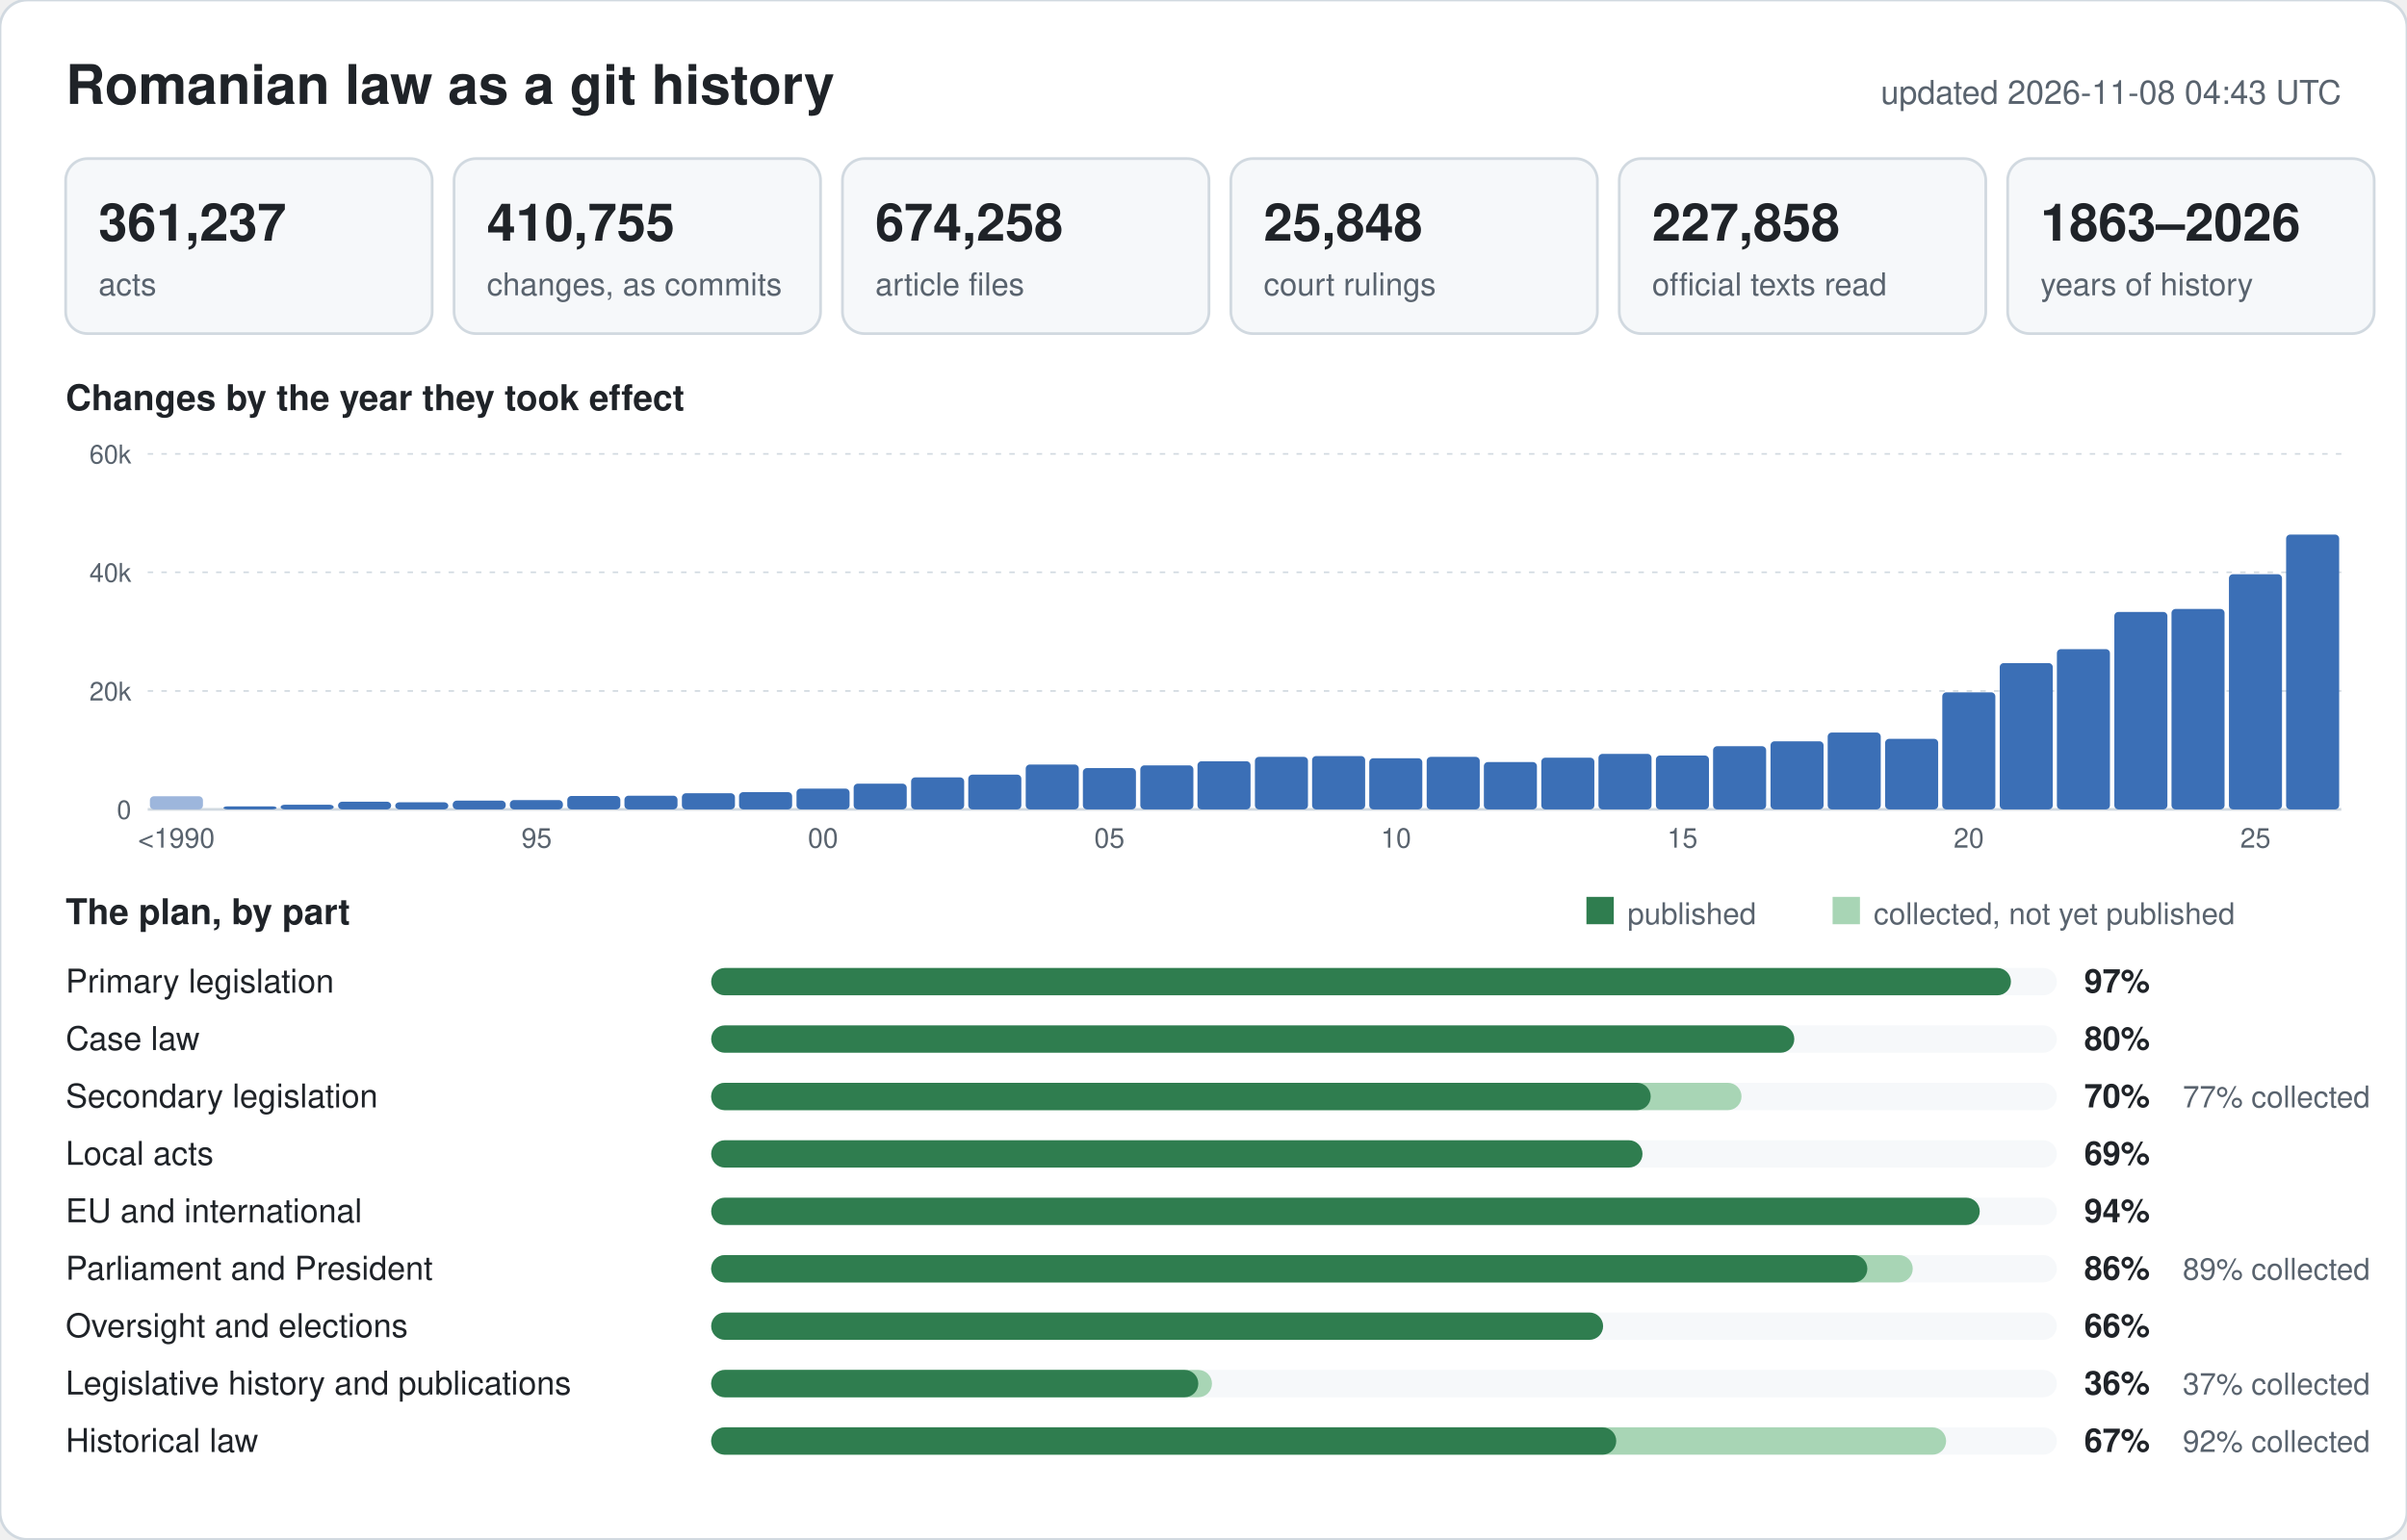
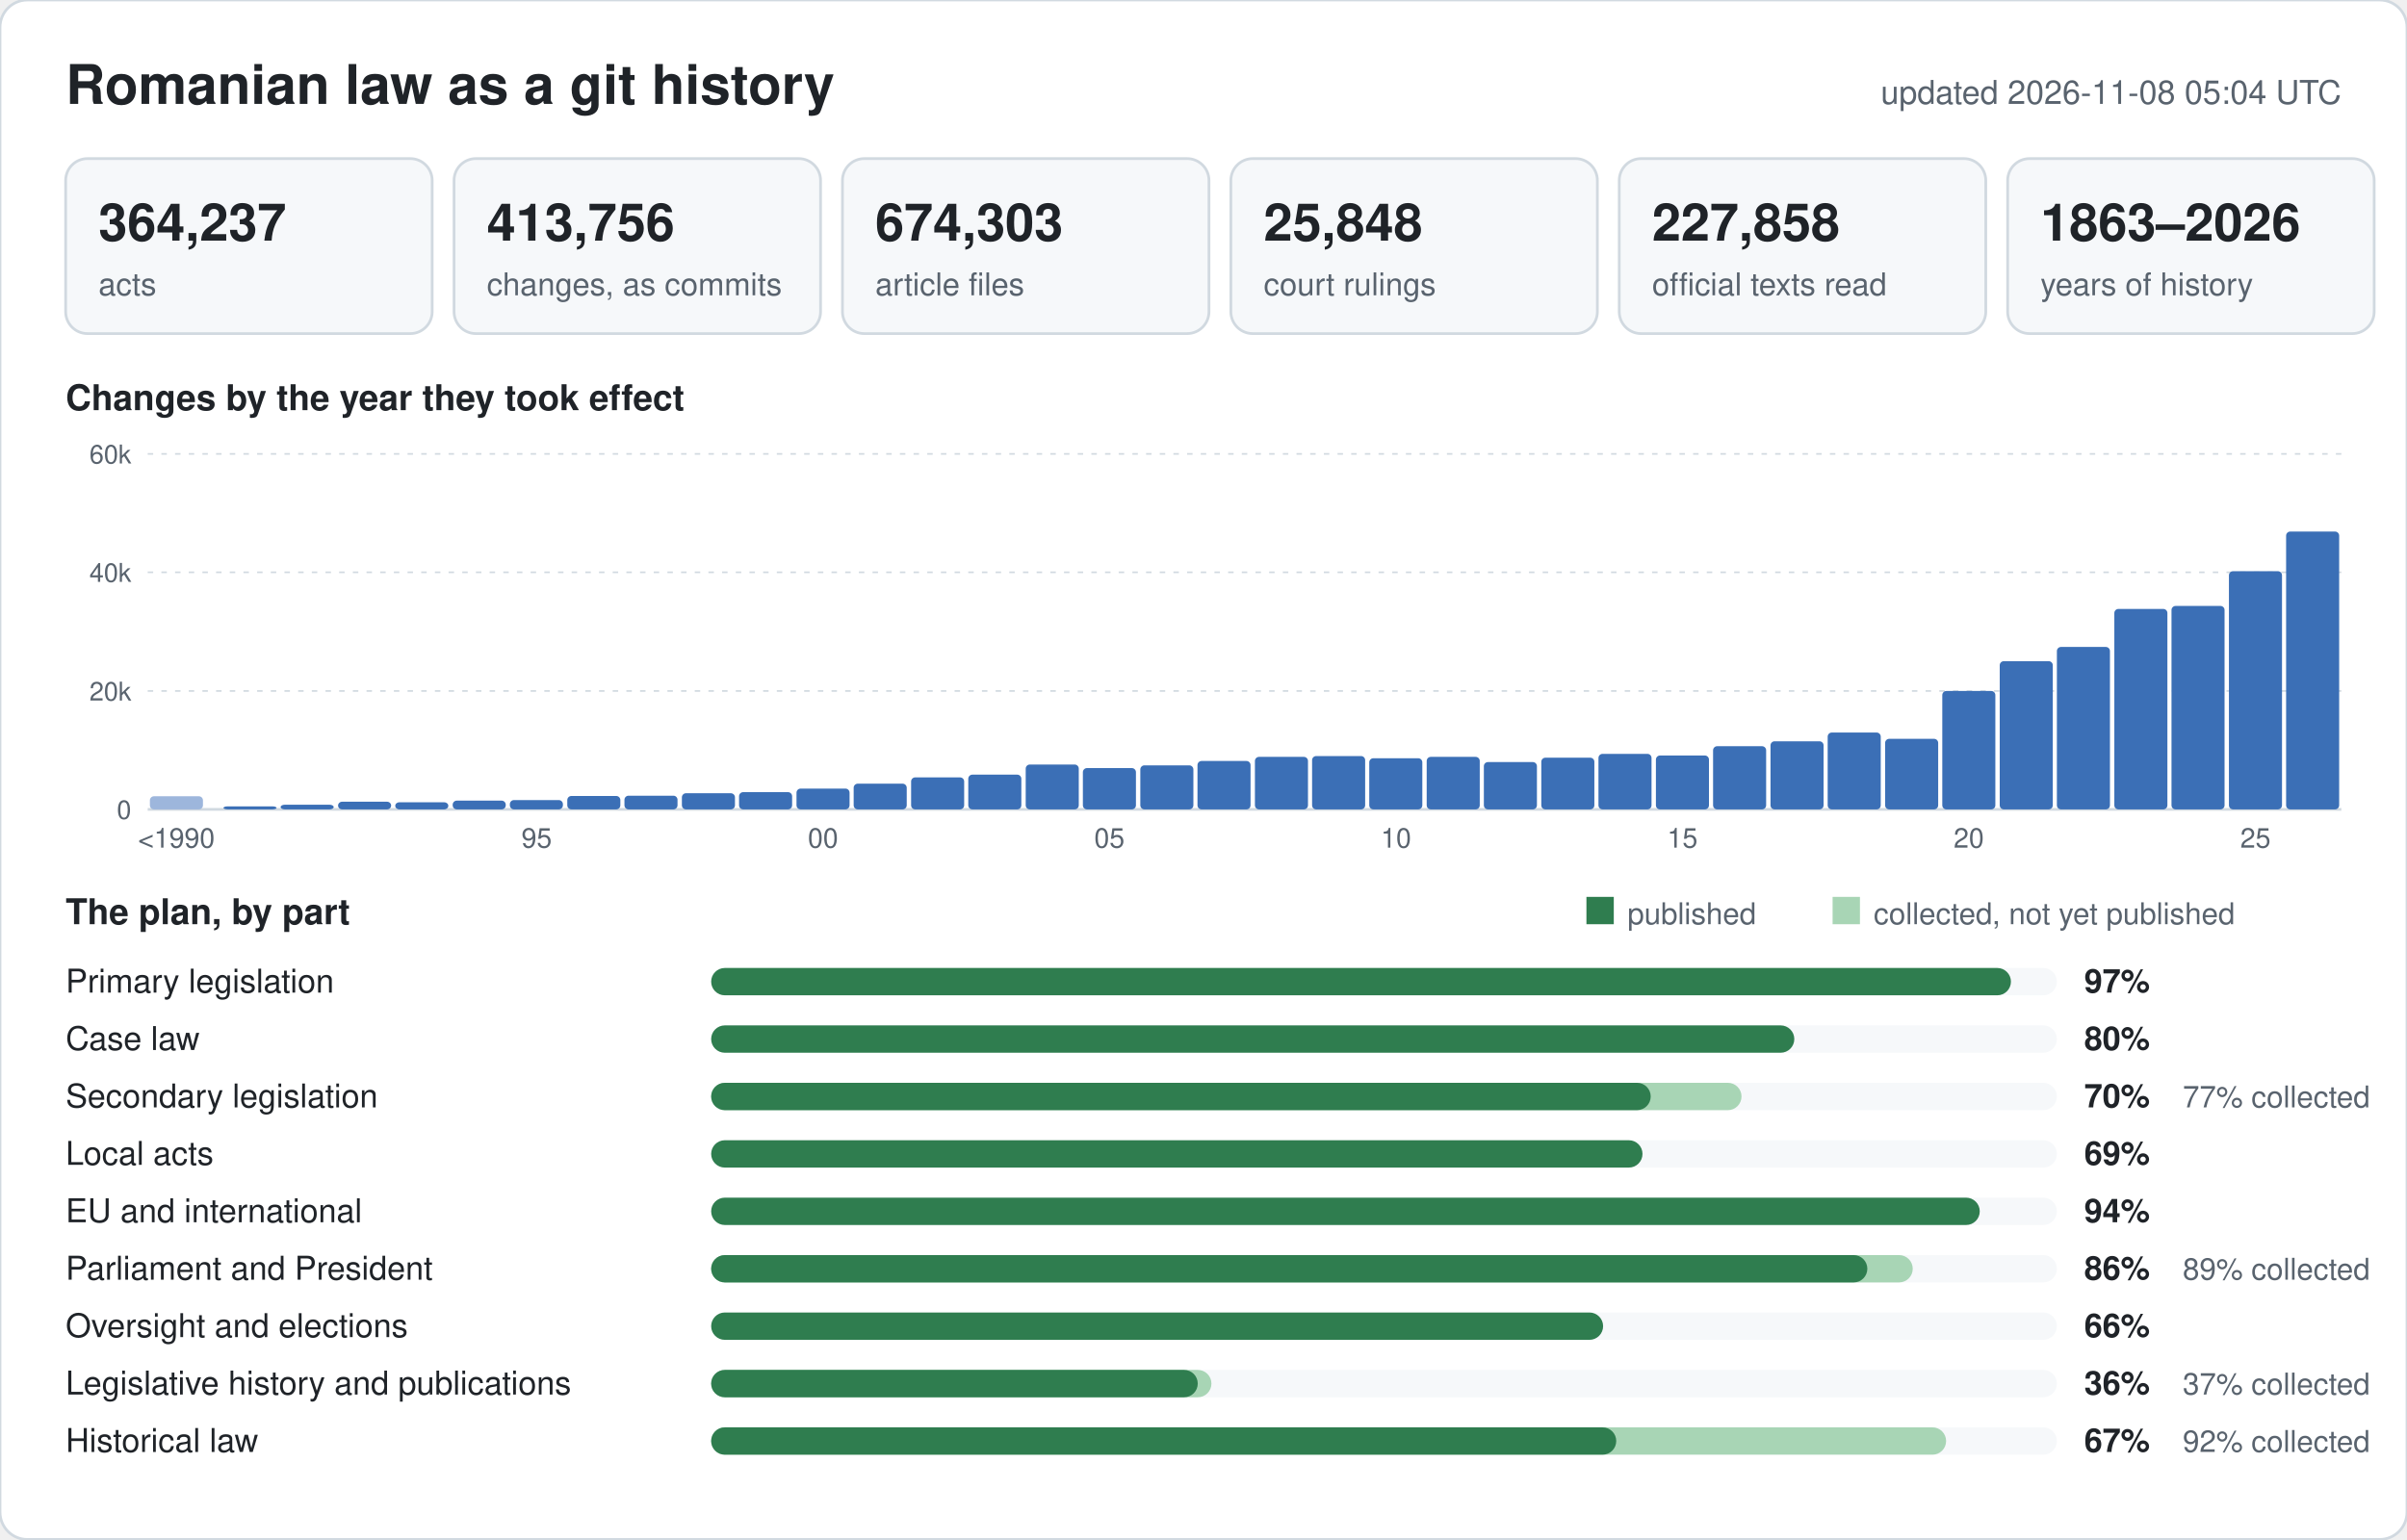
<svg xmlns="http://www.w3.org/2000/svg" width="880" height="563" viewBox="0 0 880 563" font-family="-apple-system,BlinkMacSystemFont,Segoe UI,Helvetica,Arial,sans-serif">
  <rect width="880" height="563" rx="10" fill="#ffffff" stroke="#d1d9e0" />
  <text x="24" y="38" font-size="20" font-weight="600" fill="#1f2328">Romanian law as a git history</text>
-   <text x="856" y="38" font-size="12" text-anchor="end" fill="#59636e">updated 2026-11-08 04:43 UTC</text>
+   <text x="856" y="38" font-size="12" text-anchor="end" fill="#59636e">updated 2026-11-08 05:04 UTC</text>
  <rect x="24" y="58" width="134" height="64" rx="8" fill="#f6f8fa" stroke="#d1d9e0" />
-   <text x="36" y="88" font-size="19" font-weight="600" fill="#1f2328">361,237</text>
+   <text x="36" y="88" font-size="19" font-weight="600" fill="#1f2328">364,237</text>
  <text x="36" y="108" font-size="11.5" fill="#59636e">acts</text>
  <rect x="166" y="58" width="134" height="64" rx="8" fill="#f6f8fa" stroke="#d1d9e0" />
-   <text x="178" y="88" font-size="19" font-weight="600" fill="#1f2328">410,755</text>
+   <text x="178" y="88" font-size="19" font-weight="600" fill="#1f2328">413,756</text>
  <text x="178" y="108" font-size="11.5" fill="#59636e">changes, as commits</text>
  <rect x="308" y="58" width="134" height="64" rx="8" fill="#f6f8fa" stroke="#d1d9e0" />
-   <text x="320" y="88" font-size="19" font-weight="600" fill="#1f2328">674,258</text>
+   <text x="320" y="88" font-size="19" font-weight="600" fill="#1f2328">674,303</text>
  <text x="320" y="108" font-size="11.5" fill="#59636e">article files</text>
  <rect x="450" y="58" width="134" height="64" rx="8" fill="#f6f8fa" stroke="#d1d9e0" />
  <text x="462" y="88" font-size="19" font-weight="600" fill="#1f2328">25,848</text>
  <text x="462" y="108" font-size="11.5" fill="#59636e">court rulings</text>
  <rect x="592" y="58" width="134" height="64" rx="8" fill="#f6f8fa" stroke="#d1d9e0" />
  <text x="604" y="88" font-size="19" font-weight="600" fill="#1f2328">227,858</text>
  <text x="604" y="108" font-size="11.5" fill="#59636e">official texts read</text>
  <rect x="734" y="58" width="134" height="64" rx="8" fill="#f6f8fa" stroke="#d1d9e0" />
  <text x="746" y="88" font-size="19" font-weight="600" fill="#1f2328">1863–2026</text>
  <text x="746" y="108" font-size="11.5" fill="#59636e">years of history</text>
  <text x="24" y="150" font-size="13" font-weight="600" fill="#1f2328">Changes by the year they took effect</text>
  <line x1="54" y1="296.0" x2="856" y2="296.0" stroke="#d1d9e0" stroke-width="1" />
  <text x="48" y="299.5" font-size="9.5" text-anchor="end" fill="#59636e">0</text>
  <line x1="54" y1="252.7" x2="856" y2="252.7" stroke="#d1d9e0" stroke-width="0.6" stroke-dasharray="2 3" />
  <text x="48" y="256.2" font-size="9.5" text-anchor="end" fill="#59636e">20k</text>
  <line x1="54" y1="209.3" x2="856" y2="209.3" stroke="#d1d9e0" stroke-width="0.6" stroke-dasharray="2 3" />
  <text x="48" y="212.8" font-size="9.5" text-anchor="end" fill="#59636e">40k</text>
  <line x1="54" y1="166.0" x2="856" y2="166.0" stroke="#d1d9e0" stroke-width="0.6" stroke-dasharray="2 3" />
  <text x="48" y="169.5" font-size="9.5" text-anchor="end" fill="#59636e">60k</text>
  <rect x="54.8" y="291.2" width="19.4" height="4.8" rx="1.5" fill="#9db6dc" />
  <text x="64.5" y="310" font-size="10" text-anchor="middle" fill="#59636e">&lt;1990</text>
  <rect x="81.7" y="294.9" width="19.4" height="1.1" rx="1.5" fill="#3b6fb6" />
  <rect x="102.6" y="294.3" width="19.4" height="1.7" rx="1.5" fill="#3b6fb6" />
  <rect x="123.6" y="293.2" width="19.4" height="2.8" rx="1.5" fill="#3b6fb6" />
  <rect x="144.5" y="293.4" width="19.4" height="2.6" rx="1.5" fill="#3b6fb6" />
  <rect x="165.5" y="292.8" width="19.4" height="3.2" rx="1.5" fill="#3b6fb6" />
  <rect x="186.4" y="292.6" width="19.4" height="3.4" rx="1.5" fill="#3b6fb6" />
  <text x="196.2" y="310" font-size="10" text-anchor="middle" fill="#59636e">95</text>
  <rect x="207.4" y="291.1" width="19.4" height="4.9" rx="1.5" fill="#3b6fb6" />
  <rect x="228.3" y="291.0" width="19.4" height="5.0" rx="1.5" fill="#3b6fb6" />
  <rect x="249.3" y="290.1" width="19.4" height="5.9" rx="1.5" fill="#3b6fb6" />
  <rect x="270.2" y="289.7" width="19.4" height="6.3" rx="1.5" fill="#3b6fb6" />
  <rect x="291.2" y="288.4" width="19.4" height="7.6" rx="1.5" fill="#3b6fb6" />
  <text x="300.9" y="310" font-size="10" text-anchor="middle" fill="#59636e">00</text>
  <rect x="312.1" y="286.6" width="19.4" height="9.4" rx="1.5" fill="#3b6fb6" />
  <rect x="333.1" y="284.3" width="19.4" height="11.7" rx="1.5" fill="#3b6fb6" />
  <rect x="354.0" y="283.3" width="19.4" height="12.7" rx="1.5" fill="#3b6fb6" />
  <rect x="375.0" y="279.6" width="19.4" height="16.4" rx="1.5" fill="#3b6fb6" />
  <rect x="395.9" y="280.9" width="19.4" height="15.1" rx="1.5" fill="#3b6fb6" />
  <text x="405.6" y="310" font-size="10" text-anchor="middle" fill="#59636e">05</text>
  <rect x="416.9" y="279.9" width="19.4" height="16.1" rx="1.5" fill="#3b6fb6" />
-   <rect x="437.8" y="278.4" width="19.4" height="17.6" rx="1.5" fill="#3b6fb6" />
+   <rect x="437.8" y="278.3" width="19.4" height="17.7" rx="1.5" fill="#3b6fb6" />
  <rect x="458.8" y="276.8" width="19.4" height="19.2" rx="1.5" fill="#3b6fb6" />
  <rect x="479.7" y="276.5" width="19.4" height="19.5" rx="1.5" fill="#3b6fb6" />
  <rect x="500.6" y="277.3" width="19.4" height="18.7" rx="1.5" fill="#3b6fb6" />
  <text x="510.4" y="310" font-size="10" text-anchor="middle" fill="#59636e">10</text>
  <rect x="521.6" y="276.8" width="19.4" height="19.2" rx="1.5" fill="#3b6fb6" />
  <rect x="542.5" y="278.7" width="19.4" height="17.3" rx="1.5" fill="#3b6fb6" />
  <rect x="563.5" y="277.1" width="19.4" height="18.9" rx="1.5" fill="#3b6fb6" />
  <rect x="584.4" y="275.7" width="19.4" height="20.3" rx="1.5" fill="#3b6fb6" />
  <rect x="605.4" y="276.3" width="19.4" height="19.7" rx="1.5" fill="#3b6fb6" />
  <text x="615.1" y="310" font-size="10" text-anchor="middle" fill="#59636e">15</text>
  <rect x="626.3" y="272.9" width="19.4" height="23.1" rx="1.5" fill="#3b6fb6" />
  <rect x="647.3" y="271.1" width="19.4" height="24.9" rx="1.5" fill="#3b6fb6" />
  <rect x="668.2" y="267.9" width="19.4" height="28.1" rx="1.5" fill="#3b6fb6" />
  <rect x="689.2" y="270.2" width="19.4" height="25.8" rx="1.5" fill="#3b6fb6" />
-   <rect x="710.1" y="253.2" width="19.4" height="42.8" rx="1.5" fill="#3b6fb6" />
+   <rect x="710.1" y="252.7" width="19.4" height="43.3" rx="1.5" fill="#3b6fb6" />
  <text x="719.8" y="310" font-size="10" text-anchor="middle" fill="#59636e">20</text>
-   <rect x="731.1" y="242.5" width="19.4" height="53.5" rx="1.5" fill="#3b6fb6" />
-   <rect x="752.0" y="237.4" width="19.4" height="58.6" rx="1.5" fill="#3b6fb6" />
-   <rect x="773.0" y="223.8" width="19.4" height="72.2" rx="1.5" fill="#3b6fb6" />
-   <rect x="793.9" y="222.7" width="19.4" height="73.3" rx="1.5" fill="#3b6fb6" />
-   <rect x="814.9" y="210.0" width="19.4" height="86.0" rx="1.5" fill="#3b6fb6" />
+   <rect x="731.1" y="241.8" width="19.4" height="54.2" rx="1.5" fill="#3b6fb6" />
+   <rect x="752.0" y="236.6" width="19.4" height="59.4" rx="1.5" fill="#3b6fb6" />
+   <rect x="773.0" y="222.7" width="19.4" height="73.3" rx="1.5" fill="#3b6fb6" />
+   <rect x="793.9" y="221.6" width="19.4" height="74.4" rx="1.5" fill="#3b6fb6" />
+   <rect x="814.9" y="208.9" width="19.4" height="87.1" rx="1.5" fill="#3b6fb6" />
  <text x="824.6" y="310" font-size="10" text-anchor="middle" fill="#59636e">25</text>
-   <rect x="835.8" y="195.5" width="19.4" height="100.5" rx="1.5" fill="#3b6fb6" />
+   <rect x="835.8" y="194.4" width="19.4" height="101.6" rx="1.5" fill="#3b6fb6" />
  <text x="24" y="338" font-size="13" font-weight="600" fill="#1f2328">The plan, by part</text>
  <rect x="580" y="328" width="10" height="10" fill="#2f7d4f" />
  <text x="595" y="338" font-size="11" fill="#59636e">published</text>
  <rect x="670" y="328" width="10" height="10" fill="#a8d5b5" />
  <text x="685" y="338" font-size="11" fill="#59636e">collected, not yet published</text>
  <text x="24" y="363" font-size="12" fill="#1f2328">Primary legislation</text>
  <rect x="260" y="354" width="492" height="10" rx="5" fill="#f6f8fa" />
  <rect x="260" y="354" width="475.2" height="10" rx="5" fill="#2f7d4f" />
  <text x="762" y="363" font-size="12" font-weight="600" fill="#1f2328">97%</text>
  <text x="24" y="384" font-size="12" fill="#1f2328">Case law</text>
  <rect x="260" y="375" width="492" height="10" rx="5" fill="#f6f8fa" />
  <rect x="260" y="375" width="396.0" height="10" rx="5" fill="#2f7d4f" />
  <text x="762" y="384" font-size="12" font-weight="600" fill="#1f2328">80%</text>
  <text x="24" y="405" font-size="12" fill="#1f2328">Secondary legislation</text>
  <rect x="260" y="396" width="492" height="10" rx="5" fill="#f6f8fa" />
  <rect x="260" y="396" width="376.7" height="10" rx="5" fill="#a8d5b5" />
  <rect x="260" y="396" width="343.5" height="10" rx="5" fill="#2f7d4f" />
  <text x="762" y="405" font-size="12" font-weight="600" fill="#1f2328">70%</text>
  <text x="798" y="405" font-size="11" fill="#59636e">77% collected</text>
  <text x="24" y="426" font-size="12" fill="#1f2328">Local acts</text>
  <rect x="260" y="417" width="492" height="10" rx="5" fill="#f6f8fa" />
  <rect x="260" y="417" width="340.5" height="10" rx="5" fill="#2f7d4f" />
  <text x="762" y="426" font-size="12" font-weight="600" fill="#1f2328">69%</text>
  <text x="24" y="447" font-size="12" fill="#1f2328">EU and international</text>
  <rect x="260" y="438" width="492" height="10" rx="5" fill="#f6f8fa" />
  <rect x="260" y="438" width="463.8" height="10" rx="5" fill="#2f7d4f" />
  <text x="762" y="447" font-size="12" font-weight="600" fill="#1f2328">94%</text>
  <text x="24" y="468" font-size="12" fill="#1f2328">Parliament and President</text>
  <rect x="260" y="459" width="492" height="10" rx="5" fill="#f6f8fa" />
  <rect x="260" y="459" width="439.3" height="10" rx="5" fill="#a8d5b5" />
  <rect x="260" y="459" width="422.7" height="10" rx="5" fill="#2f7d4f" />
  <text x="762" y="468" font-size="12" font-weight="600" fill="#1f2328">86%</text>
  <text x="798" y="468" font-size="11" fill="#59636e">89% collected</text>
  <text x="24" y="489" font-size="12" fill="#1f2328">Oversight and elections</text>
  <rect x="260" y="480" width="492" height="10" rx="5" fill="#f6f8fa" />
  <rect x="260" y="480" width="326.1" height="10" rx="5" fill="#2f7d4f" />
  <text x="762" y="489" font-size="12" font-weight="600" fill="#1f2328">66%</text>
  <text x="24" y="510" font-size="12" fill="#1f2328">Legislative history and publications</text>
  <rect x="260" y="501" width="492" height="10" rx="5" fill="#f6f8fa" />
-   <rect x="260" y="501" width="183.1" height="10" rx="5" fill="#a8d5b5" />
-   <rect x="260" y="501" width="178.1" height="10" rx="5" fill="#2f7d4f" />
+   <rect x="260" y="501" width="182.9" height="10" rx="5" fill="#a8d5b5" />
+   <rect x="260" y="501" width="177.9" height="10" rx="5" fill="#2f7d4f" />
  <text x="762" y="510" font-size="12" font-weight="600" fill="#1f2328">36%</text>
  <text x="798" y="510" font-size="11" fill="#59636e">37% collected</text>
  <text x="24" y="531" font-size="12" fill="#1f2328">Historical law</text>
  <rect x="260" y="522" width="492" height="10" rx="5" fill="#f6f8fa" />
  <rect x="260" y="522" width="451.5" height="10" rx="5" fill="#a8d5b5" />
  <rect x="260" y="522" width="330.9" height="10" rx="5" fill="#2f7d4f" />
  <text x="762" y="531" font-size="12" font-weight="600" fill="#1f2328">67%</text>
  <text x="798" y="531" font-size="11" fill="#59636e">92% collected</text>
</svg>
